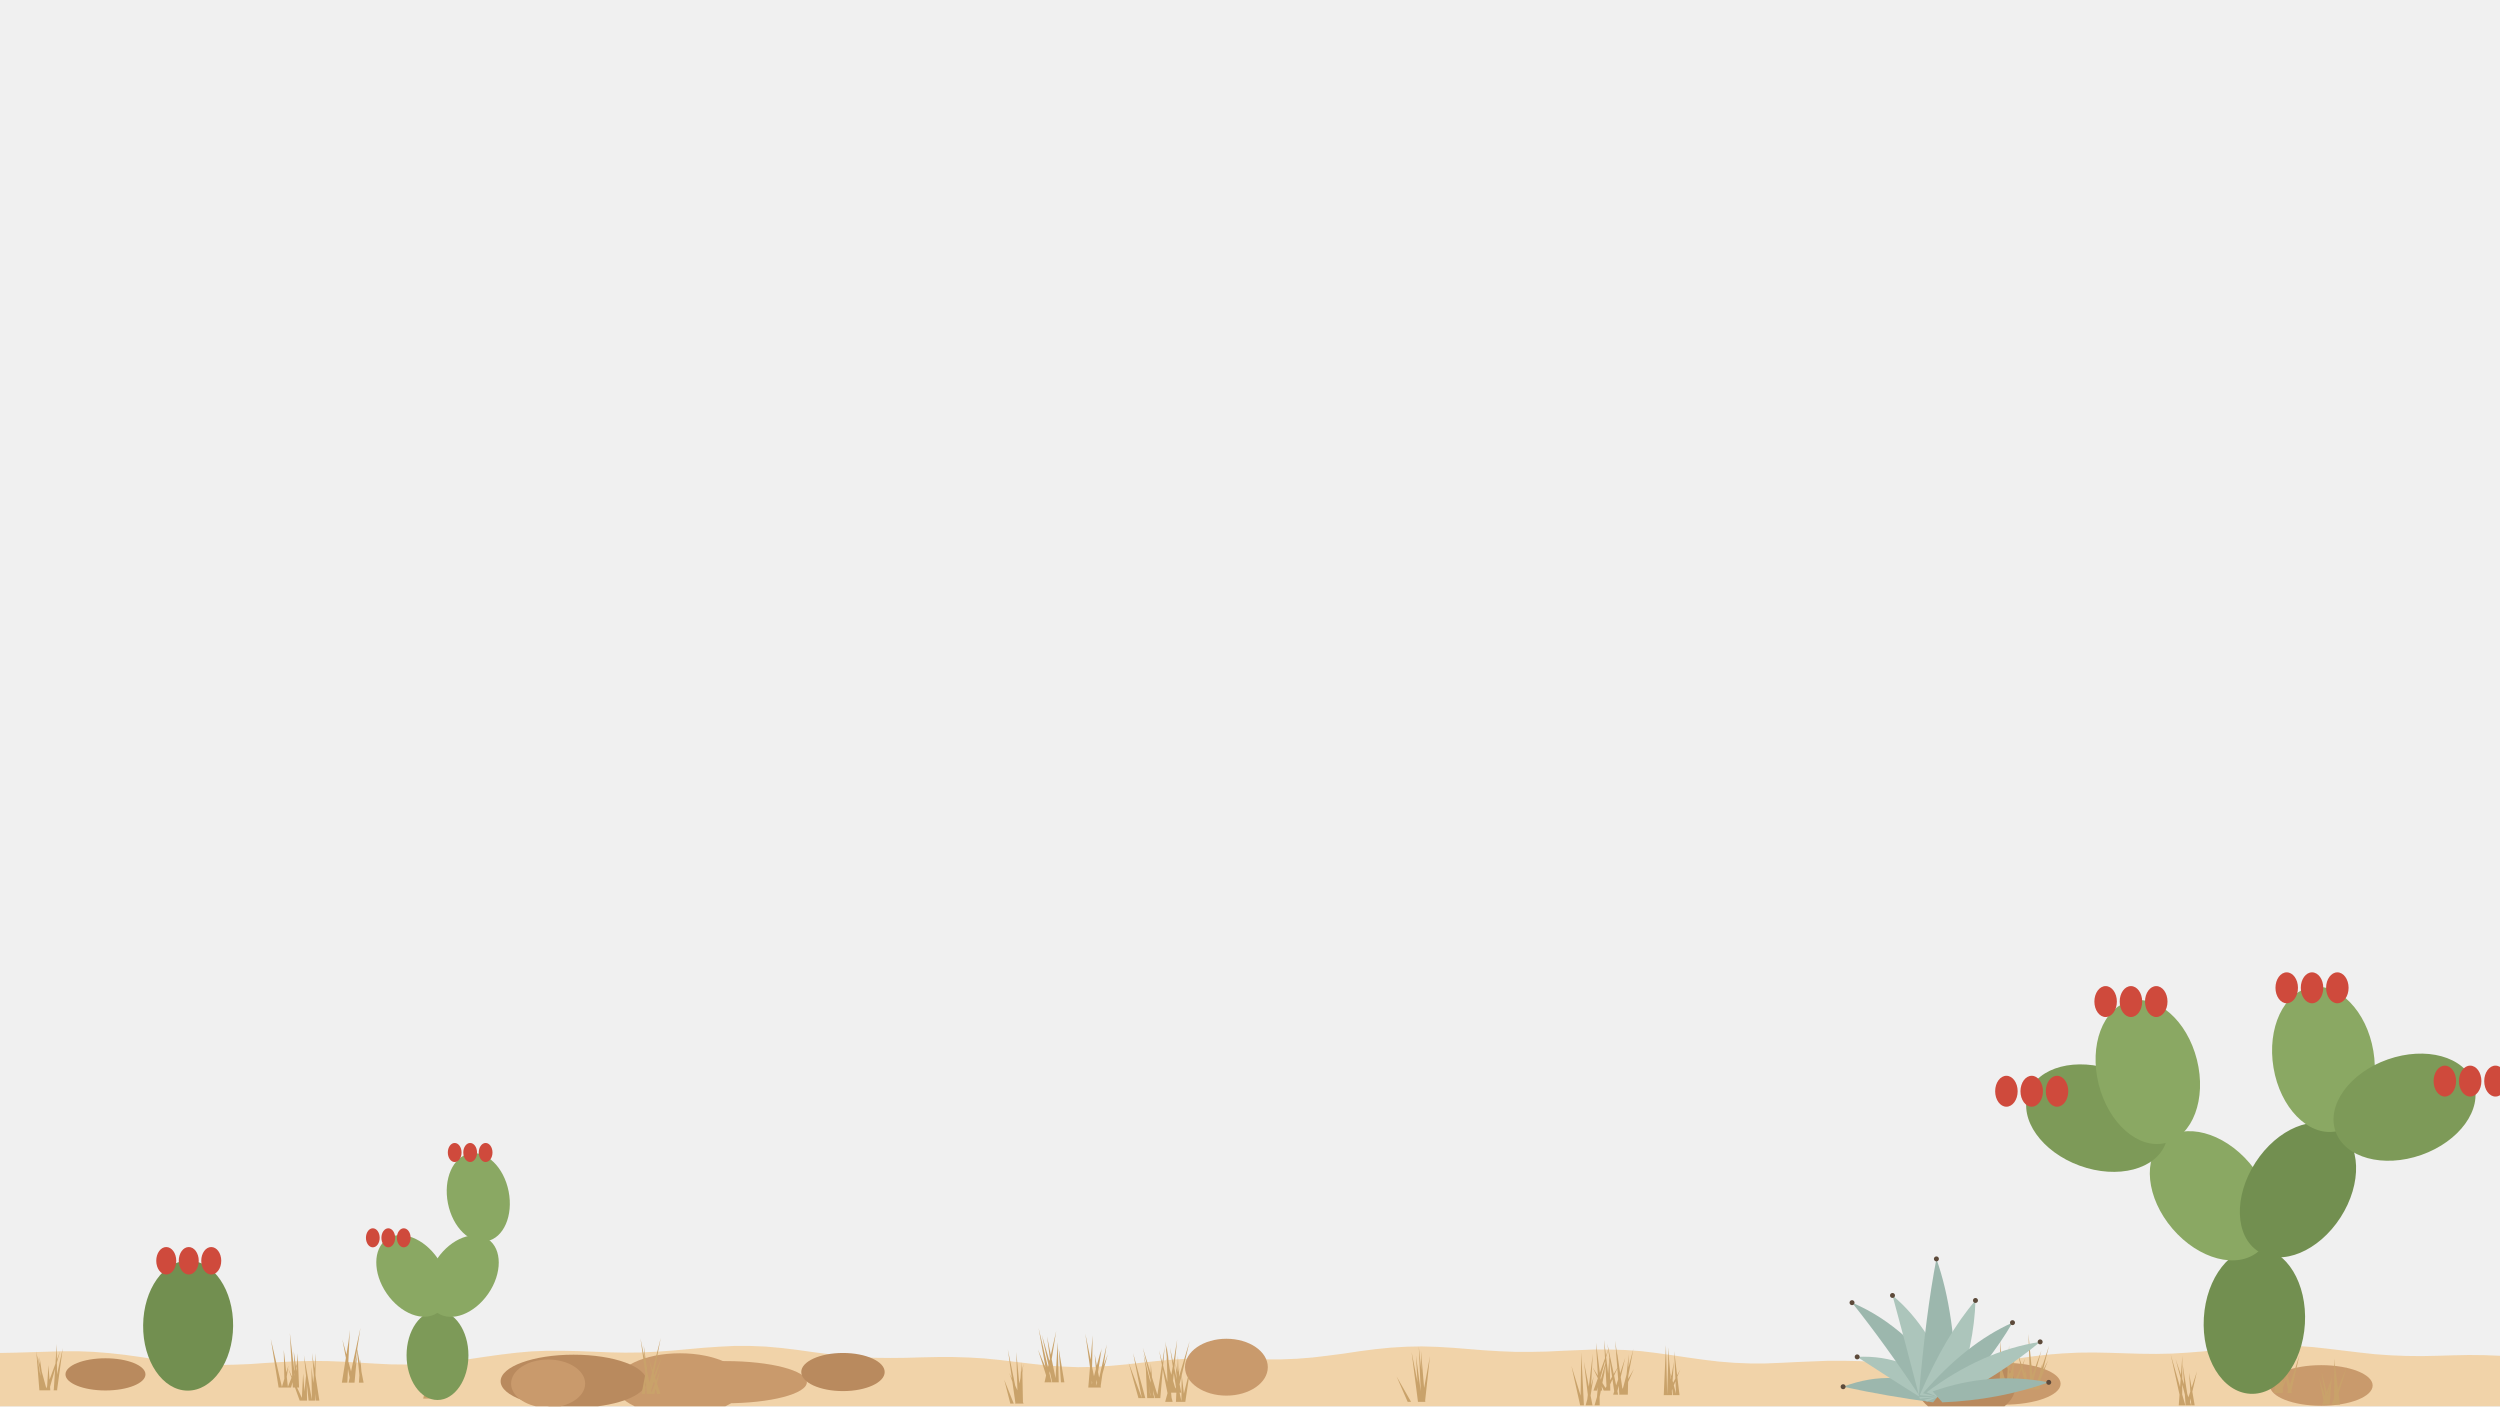
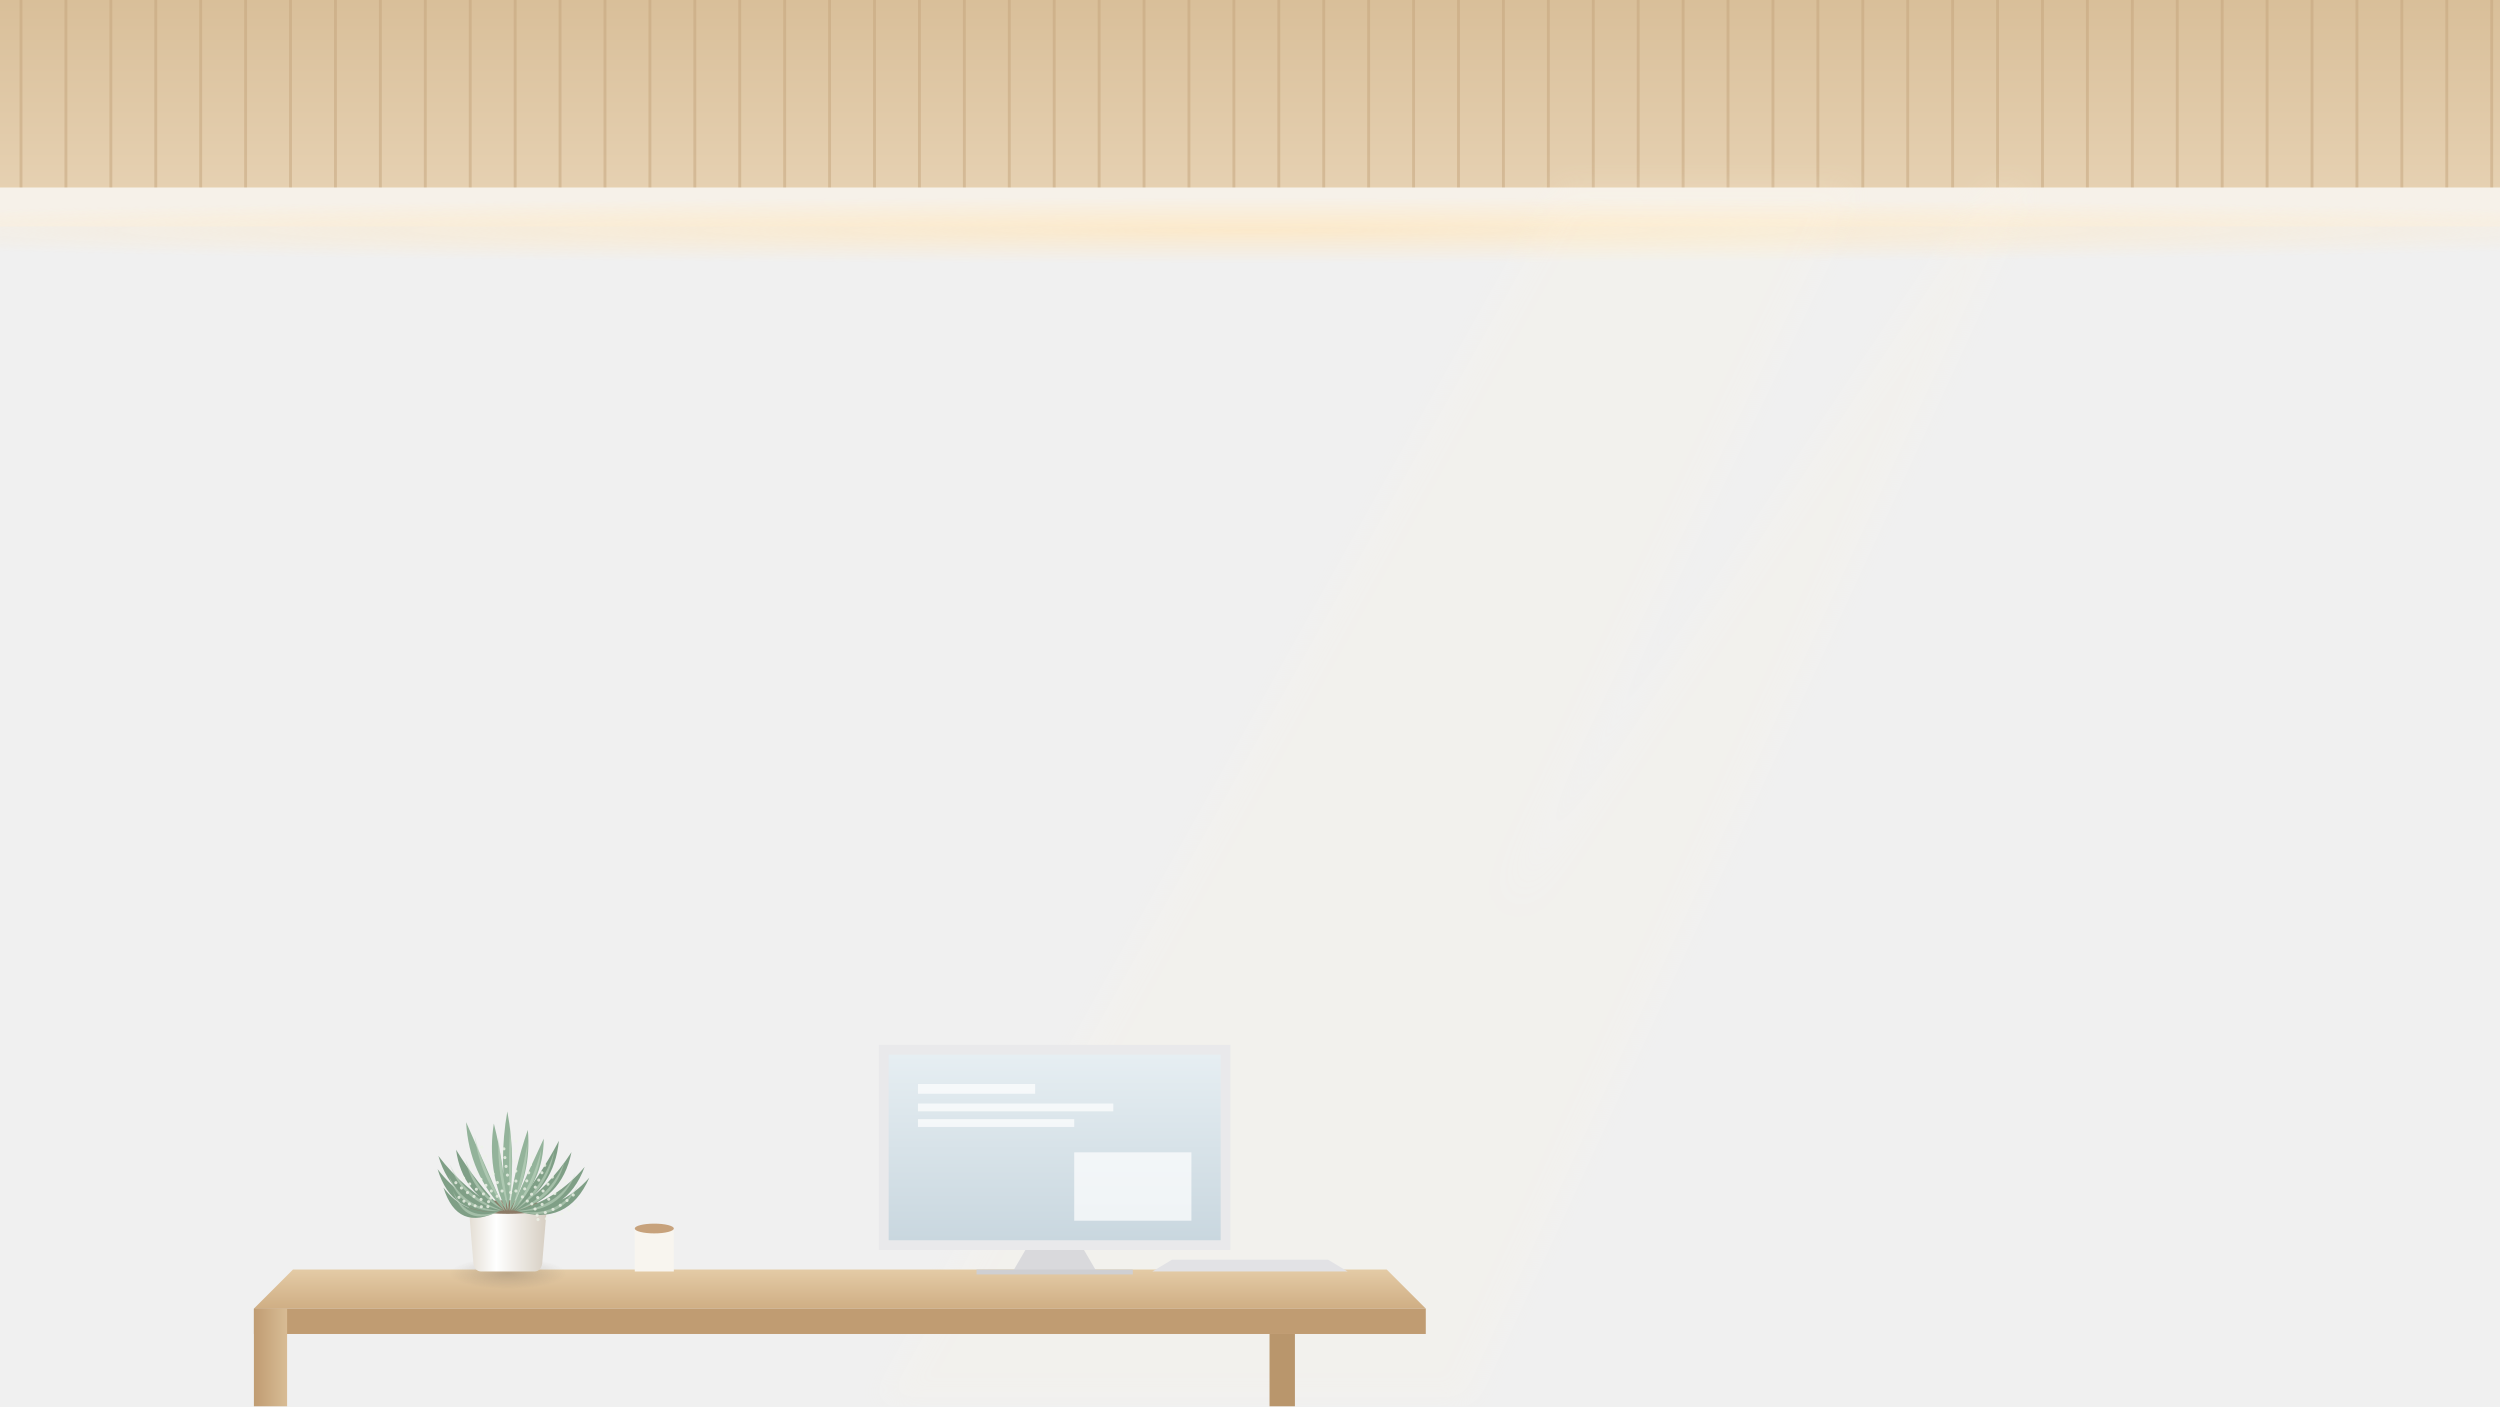
- <svg xmlns="http://www.w3.org/2000/svg" viewBox="0 0 1600 900" width="1600" height="900" preserveAspectRatio="xMidYMax slice">
-   <defs />
+ <svg xmlns="http://www.w3.org/2000/svg" viewBox="0 0 2560 1440" width="2560" height="1440" preserveAspectRatio="xMidYMax slice">
+   <defs>
+     <linearGradient id="g0" x1="0" y1="-40" x2="0" y2="196" gradientUnits="userSpaceOnUse">
+       <stop offset="0" stop-color="#d6bb94" />
+       <stop offset="1" stop-color="#e6d1b2" />
+     </linearGradient>
+     <radialGradient id="g1">
+       <stop offset="0" stop-color="#ffe7bf" stop-opacity="0.75" />
+       <stop offset="1" stop-color="#ffe7bf" stop-opacity="0" />
+     </radialGradient>
+     <filter id="b2" x="-20%" y="-20%" width="140%" height="140%">
+       <feGaussianBlur stdDeviation="14" />
+     </filter>
+     <radialGradient id="g3">
+       <stop offset="0" stop-color="#6d5c48" stop-opacity="0.3" />
+       <stop offset="1" stop-color="#6d5c48" stop-opacity="0" />
+     </radialGradient>
+     <linearGradient id="g4" x1="0" y1="1300" x2="0" y2="1340" gradientUnits="userSpaceOnUse">
+       <stop offset="0" stop-color="#e4cba6" />
+       <stop offset="1" stop-color="#cfae84" />
+     </linearGradient>
+     <linearGradient id="g5" x1="260" y1="0" x2="294" y2="0" gradientUnits="userSpaceOnUse">
+       <stop offset="0" stop-color="#c09c72" />
+       <stop offset="1" stop-color="#d8bc95" />
+     </linearGradient>
+     <linearGradient id="g6" x1="0" y1="1080" x2="0" y2="1270" gradientUnits="userSpaceOnUse">
+       <stop offset="0" stop-color="#e6eef2" />
+       <stop offset="1" stop-color="#c9d7df" />
+     </linearGradient>
+     <radialGradient id="g7">
+       <stop offset="0" stop-color="#7d6f5f" stop-opacity="0.35" />
+       <stop offset="1" stop-color="#7d6f5f" stop-opacity="0" />
+     </radialGradient>
+     <linearGradient id="g8" x1="480" y1="0" x2="560" y2="0" gradientUnits="userSpaceOnUse">
+       <stop offset="0" stop-color="#e3ddd3" />
+       <stop offset="0.35" stop-color="#ffffff" />
+       <stop offset="1" stop-color="#d6cec2" />
+     </linearGradient>
+   </defs>
  <style>@media (prefers-reduced-motion:reduce){*{animation:none!important}}</style>
-   <path d="M-60,920L-60,861.7L-50,862.5L-40,863.4L-30,864.4L-20,865.2L-10,865.7L0,865.9L10,865.7L20,865.4L30,865.1L40,864.8L50,864.8L60,865.2L70,866L80,867.1L90,868.5L100,870L110,871.4L120,872.6L130,873.3L140,873.6L150,873.4L160,873L170,872.3L180,871.7L190,871.2L200,871L210,871.1L220,871.5L230,872.1L240,872.7L250,873.2L260,873.3L270,873.1L280,872.4L290,871.3L300,869.9L310,868.4L320,867L330,865.8L340,864.9L350,864.5L360,864.5L370,864.7L380,865.1L390,865.5L400,865.7L410,865.6L420,865.1L430,864.4L440,863.5L450,862.6L460,861.9L470,861.4L480,861.4L490,861.8L500,862.7L510,863.9L520,865.3L530,866.6L540,867.8L550,868.6L560,869L570,869.1L580,869L590,868.7L600,868.5L610,868.5L620,868.8L630,869.4L640,870.4L650,871.6L660,872.8L670,873.9L680,874.6L690,875L700,874.8L710,874.2L720,873.3L730,872.2L740,871.1L750,870.2L760,869.6L770,869.3L780,869.3L790,869.5L800,869.8L810,870L820,870L830,869.6L840,868.8L850,867.6L860,866.3L870,864.8L880,863.5L890,862.5L900,861.9L910,861.7L920,862L930,862.6L940,863.4L950,864.2L960,864.8L970,865.2L980,865.2L990,865L1000,864.5L1010,864.1L1020,863.7L1030,863.7L1040,864L1050,864.7L1060,865.9L1070,867.3L1080,868.8L1090,870.2L1100,871.4L1110,872.2L1120,872.6L1130,872.6L1140,872.2L1150,871.7L1160,871.3L1170,870.9L1180,870.9L1190,871.1L1200,871.7L1210,872.4L1220,873.2L1230,873.8L1240,874.1L1250,874L1260,873.4L1270,872.4L1280,871.1L1290,869.6L1300,868.2L1310,867L1320,866.2L1330,865.7L1340,865.6L1350,865.8L1360,866.1L1370,866.4L1380,866.5L1390,866.3L1400,865.7L1410,864.9L1420,863.8L1430,862.8L1440,861.8L1450,861.2L1460,861.1L1470,861.4L1480,862.1L1490,863.2L1500,864.4L1510,865.6L1520,866.7L1530,867.4L1540,867.8L1550,867.9L1560,867.7L1570,867.4L1580,867.2L1590,867.3L1600,867.7L1610,868.4L1620,869.5L1630,870.8L1640,872.1L1650,873.3L1660,874.2L1660,920Z" fill="#f1d3a9" />
-   <ellipse cx="67.5" cy="879.6" rx="25.6" ry="10.3" fill="#b98a5e" />
-   <ellipse cx="1282.4" cy="885.6" rx="36.4" ry="13.4" fill="#c99a6c" />
-   <ellipse cx="1258.4" cy="887" rx="31.5" ry="20.7" fill="#b98a5e" />
-   <ellipse cx="1485.6" cy="886.7" rx="32.9" ry="13" fill="#c99a6c" />
-   <ellipse cx="435.2" cy="885.9" rx="41.4" ry="19.8" fill="#c99a6c" />
-   <ellipse cx="464.5" cy="884.6" rx="51.9" ry="13.5" fill="#c99a6c" />
-   <ellipse cx="367.1" cy="884" rx="46.7" ry="17" fill="#b98a5e" />
-   <ellipse cx="784.9" cy="875" rx="26.5" ry="18.2" fill="#c99a6c" />
-   <ellipse cx="539.5" cy="878.1" rx="26.7" ry="12.2" fill="#b98a5e" />
-   <ellipse cx="350.8" cy="885.5" rx="23.7" ry="15.4" fill="#c99a6c" />
-   <path d="M699,888Q702,875.5 705.1,862.9Q703.1,875.5 701.2,888ZM698.2,888Q701.4,876.3 704.5,864.5Q702.5,876.3 700.4,888ZM696.5,888Q697.9,871.3 699.3,854.6Q699,871.3 698.7,888ZM702.4,888Q701.5,877.4 700.6,866.7Q702.6,877.4 704.6,888ZM701,888Q705,877.4 709,866.7Q706.1,877.4 703.2,888ZM699.4,888Q697,870.8 694.6,853.5Q698.1,870.8 701.6,888ZM702.1,888Q705.2,874.2 708.3,860.4Q706.3,874.2 704.3,888ZM1455.3,891.5Q1458.6,876.4 1462,861.2Q1459.7,876.4 1457.5,891.5ZM1457.5,891.5Q1461.5,884.4 1465.4,877.3Q1462.6,884.4 1459.7,891.5ZM1458.8,891.5Q1460,873.6 1461.2,855.7Q1461.1,873.6 1461,891.5ZM1456.8,891.5Q1461.5,875.2 1466.1,858.9Q1462.6,875.2 1459,891.5ZM1456.8,891.5Q1453,878.6 1449.3,865.7Q1454.1,878.6 1459,891.5ZM1464.6,891.5Q1461.6,874.3 1458.7,857.2Q1462.7,874.3 1466.8,891.5ZM1463.9,891.5Q1467.8,879.4 1471.7,867.2Q1468.9,879.4 1466.1,891.5ZM1488.8,898.9Q1490.6,889.5 1492.4,880.2Q1491.7,889.5 1491,898.9ZM1489,898.9Q1487.4,888.5 1485.8,878.1Q1488.5,888.5 1491.2,898.9ZM1493.8,898.9Q1493.9,884.7 1494,870.5Q1495,884.7 1496,898.9ZM1487.5,898.9Q1485.9,890.4 1484.2,881.8Q1487,890.4 1489.7,898.9ZM1486.2,898.9Q1489,891 1491.8,883.2Q1490.1,891 1488.4,898.9ZM1492.2,898.9Q1497.1,886.7 1502.1,874.5Q1498.2,886.7 1494.4,898.9ZM1495.4,898.9Q1494.6,884.2 1493.8,869.4Q1495.7,884.2 1497.6,898.9ZM652.5,898.3Q653.4,887.8 654.3,877.4Q654.5,887.8 654.7,898.3ZM649.9,898.3Q647.5,881 645,863.6Q648.6,881 652.1,898.3ZM651.4,898.3Q650.9,881.7 650.4,865.2Q652,881.7 653.6,898.3ZM652,898.3Q652.9,885 653.8,871.7Q654,885 654.2,898.3ZM652.9,898.3Q649.4,888.4 645.9,878.6Q650.5,888.4 655.1,898.3ZM646.6,898.3Q644.7,890.6 642.7,883Q645.8,890.6 648.8,898.3ZM649.7,898.3Q652.3,885.6 655,872.9Q653.4,885.6 651.9,898.3ZM1281.9,888.6Q1285.7,880.3 1289.5,872Q1286.8,880.3 1284.1,888.6ZM1279.8,888.6Q1280,873.2 1280.2,857.7Q1281.1,873.2 1282,888.6ZM1285,888.6Q1287.3,878 1289.5,867.5Q1288.4,878 1287.2,888.6ZM1286.2,888.6Q1287.5,881.1 1288.7,873.6Q1288.6,881.1 1288.4,888.6ZM1284.2,888.6Q1285,874.9 1285.8,861.1Q1286.1,874.9 1286.4,888.6ZM1287.1,888.6Q1291.7,879 1296.2,869.3Q1292.8,879 1289.3,888.6ZM1282.8,888.6Q1280.4,877.2 1278,865.8Q1281.5,877.2 1285,888.6ZM910,897.2Q909.7,880.8 909.4,864.3Q910.8,880.8 912.2,897.2ZM907.5,897.2Q905.5,881.2 903.4,865.2Q906.6,881.2 909.7,897.2ZM900.9,897.2Q897.3,889 893.8,880.9Q898.4,889 903.1,897.2ZM909.6,897.2Q908.8,879.4 908,861.6Q909.9,879.4 911.8,897.2ZM908,897.2Q907.1,882.3 906.2,867.5Q908.2,882.3 910.2,897.2ZM909.8,897.2Q912.5,882.5 915.2,867.8Q913.6,882.5 912,897.2ZM909.3,897.2Q909.7,887.2 910,877.2Q910.8,887.2 911.5,897.2ZM26.3,889.8Q25.8,879.1 25.3,868.4Q26.9,879.1 28.5,889.8ZM25.2,889.8Q24.2,877.3 23.2,864.7Q25.3,877.3 27.4,889.8ZM29.2,889.8Q33.9,877.1 38.6,864.3Q35,877.1 31.4,889.8ZM27.8,889.8Q25.8,878.7 23.9,867.5Q26.9,878.7 30,889.8ZM34.3,889.8Q37.2,876.3 40.2,862.7Q38.3,876.3 36.5,889.8ZM34.4,889.8Q35.3,875 36.3,860.2Q36.4,875 36.6,889.8ZM30,889.8Q30.5,881.8 31,873.7Q31.6,881.8 32.2,889.8ZM194.3,896.4Q195.3,886.7 196.2,877Q196.4,886.7 196.5,896.4ZM191.8,896.4Q188.1,885.9 184.3,875.5Q189.2,885.9 194,896.4ZM193.1,896.4Q193.6,887.7 194,879Q194.7,887.7 195.3,896.4ZM199.6,896.4Q199.5,885.6 199.3,874.8Q200.6,885.6 201.8,896.4ZM197.5,896.4Q196,881.9 194.5,867.3Q197.1,881.9 199.7,896.4ZM202.2,896.4Q200.9,881.1 199.7,865.9Q202,881.1 204.4,896.4ZM199.6,896.4Q200.8,881.3 202,866.1Q201.9,881.3 201.8,896.4ZM1014.8,899.4Q1017.4,890.2 1019.9,881Q1018.5,890.2 1017,899.4ZM1020.5,899.4Q1023.9,888 1027.2,876.6Q1025,888 1022.7,899.4ZM1011.3,899.4Q1008.5,886.8 1005.7,874.1Q1009.6,886.8 1013.5,899.4ZM1021.6,899.4Q1022.6,887.9 1023.6,876.5Q1023.7,887.9 1023.8,899.4ZM1015.4,899.4Q1017.4,882.9 1019.4,866.4Q1018.5,882.9 1017.6,899.4ZM1011.5,899.4Q1011.8,882.5 1012,865.5Q1012.9,882.5 1013.7,899.4ZM1017,899.4Q1015.4,885.5 1013.7,871.5Q1016.5,885.5 1019.2,899.4ZM1301.2,889.3Q1306,880 1310.8,870.6Q1307.1,880 1303.4,889.3ZM1303.1,889.3Q1305.1,880.9 1307.1,872.4Q1306.2,880.9 1305.3,889.3ZM1299.4,889.3Q1298.8,871.5 1298.2,853.7Q1299.9,871.5 1301.6,889.3ZM1296.3,889.3Q1296,882 1295.7,874.7Q1297.1,882 1298.5,889.3ZM1297.1,889.3Q1294.1,877.4 1291.1,865.4Q1295.2,877.4 1299.3,889.3ZM1302.2,889.3Q1306.8,875.2 1311.4,861.2Q1307.9,875.2 1304.4,889.3ZM1297.4,889.3Q1301.9,876.8 1306.5,864.3Q1303,876.8 1299.6,889.3ZM1070.7,892.9Q1069.9,885.9 1069.2,878.9Q1071,885.9 1072.9,892.9ZM1064.8,892.9Q1065.5,876.9 1066.2,860.9Q1066.6,876.9 1067,892.9ZM1072.7,892.9Q1072.1,878.8 1071.5,864.8Q1073.2,878.8 1074.9,892.9ZM1068,892.9Q1067.7,877.5 1067.5,862.2Q1068.8,877.5 1070.2,892.9ZM1067,892.9Q1067.4,879.7 1067.8,866.4Q1068.5,879.7 1069.2,892.9ZM1067.6,892.9Q1069.5,882.2 1071.3,871.5Q1070.6,882.2 1069.8,892.9ZM1066.5,892.9Q1071,884.7 1075.4,876.4Q1072.1,884.7 1068.7,892.9ZM1028.4,890Q1029.2,878.6 1030.1,867.2Q1030.3,878.6 1030.6,890ZM1019.8,890Q1024.7,876.3 1029.6,862.6Q1025.8,876.3 1022,890ZM1026.5,890Q1031.1,882.2 1035.8,874.3Q1032.2,882.2 1028.7,890ZM1026.4,890Q1022.9,882.5 1019.3,875.1Q1024,882.5 1028.6,890ZM1022.5,890Q1025.3,880.2 1028.1,870.3Q1026.4,880.2 1024.7,890ZM1023.2,890Q1022.3,874.6 1021.4,859.2Q1023.4,874.6 1025.4,890ZM1028.3,890Q1027.4,873.8 1026.6,857.5Q1028.5,873.8 1030.5,890ZM273.3,895.1Q274.2,887.7 275.2,880.4Q275.3,887.7 275.5,895.1ZM274.3,895.1Q275.7,880.2 277.2,865.3Q276.8,880.2 276.5,895.1ZM274.4,895.1Q279.2,885.1 283.9,875.2Q280.3,885.1 276.6,895.1ZM271.6,895.1Q273.8,886.1 276,877.1Q274.9,886.1 273.8,895.1ZM270.8,895.1Q275.2,880.1 279.5,865.1Q276.3,880.1 273,895.1ZM271,895.1Q272.6,882.7 274.2,870.4Q273.7,882.7 273.2,895.1ZM272,895.1Q273,881 274,866.9Q274.1,881 274.2,895.1ZM736.2,894.8Q736.4,883.6 736.5,872.5Q737.5,883.6 738.4,894.8ZM740.4,894.8Q742.9,878.4 745.4,862Q744,878.4 742.6,894.8ZM734.2,894.8Q733.7,883.8 733.2,872.8Q734.8,883.8 736.4,894.8ZM730.8,894.8Q728,880.4 725.2,866Q729.1,880.4 733,894.8ZM739.2,894.8Q735.3,878.7 731.4,862.6Q736.4,878.7 741.4,894.8ZM736.6,894.8Q734.3,880.9 731.9,867.1Q735.4,880.9 738.8,894.8ZM728.6,894.8Q725.4,883.4 722.3,872Q726.5,883.4 730.8,894.8ZM748.3,897.2Q745.1,880.7 741.8,864.2Q746.2,880.7 750.5,897.2ZM752.6,897.2Q753.3,882.4 753.9,867.6Q754.4,882.4 754.8,897.2ZM756.4,897.2Q759.2,886 761.9,874.8Q760.3,886 758.6,897.2ZM747.8,897.2Q747.5,880.1 747.2,863.1Q748.6,880.1 750,897.2ZM754,897.2Q751.4,879.8 748.8,862.5Q752.5,879.8 756.2,897.2ZM756.1,897.2Q756.2,888.6 756.3,880Q757.3,888.6 758.3,897.2ZM745.7,897.2Q748.3,887.8 750.8,878.4Q749.4,887.8 747.9,897.2ZM1037.6,892.6Q1041.5,877.9 1045.4,863.1Q1042.6,877.9 1039.8,892.6ZM1032.4,892.6Q1036.3,880.7 1040.2,868.8Q1037.4,880.7 1034.6,892.6ZM1036.7,892.6Q1035.8,879 1034.9,865.3Q1036.9,879 1038.9,892.6ZM1033.4,892.6Q1031,876.3 1028.7,859.9Q1032.1,876.3 1035.6,892.6ZM1036.2,892.6Q1040.9,884.4 1045.7,876.1Q1042,884.4 1038.4,892.6ZM1036.4,892.6Q1035,875.3 1033.7,858Q1036.1,875.3 1038.6,892.6ZM1039.6,892.6Q1041,879.7 1042.4,866.7Q1042.1,879.7 1041.8,892.6ZM178.3,888Q175.8,872.4 173.3,856.9Q176.9,872.4 180.5,888ZM180.3,888Q182.5,880.9 184.6,873.9Q183.6,880.9 182.5,888ZM182.1,888Q181.8,875.9 181.6,863.9Q182.9,875.9 184.3,888ZM189.1,888Q188.5,876.4 188,864.8Q189.6,876.4 191.3,888ZM187.4,888Q186.4,870.6 185.5,853.2Q187.5,870.6 189.6,888ZM189.2,888Q189.9,877 190.5,866Q191,877 191.4,888ZM184.1,888Q187.4,879.6 190.7,871.3Q188.5,879.6 186.3,888ZM1398.8,899.4Q1397.8,886.3 1396.9,873.3Q1398.9,886.3 1401,899.4ZM1396.4,899.4Q1392.8,883 1389.2,866.7Q1393.9,883 1398.6,899.4ZM1402.4,899.4Q1401.7,889 1401,878.6Q1402.8,889 1404.6,899.4ZM1400.1,899.4Q1396.3,884.6 1392.4,869.8Q1397.4,884.6 1402.3,899.4ZM1398.9,899.4Q1402.5,888.5 1406.1,877.6Q1403.6,888.5 1401.1,899.4ZM1396.3,899.4Q1393.5,885.7 1390.7,872Q1394.6,885.7 1398.5,899.4ZM1394.4,899.4Q1395.6,883.5 1396.7,867.7Q1396.7,883.5 1396.6,899.4ZM670.9,884.7Q667.6,874.2 664.3,863.7Q668.7,874.2 673.1,884.7ZM673.9,884.7Q672,870 670.1,855.3Q673.1,870 676.1,884.7ZM679,884.7Q678.3,874 677.6,863.2Q679.4,874 681.2,884.7ZM668.5,884.7Q672.2,868.2 676,851.7Q673.3,868.2 670.7,884.7ZM675.4,884.7Q676.1,871.8 676.9,858.9Q677.2,871.8 677.6,884.7ZM670.8,884.7Q667.7,867.3 664.7,850Q668.8,867.3 673,884.7ZM673.4,884.7Q670.1,869.5 666.8,854.4Q671.2,869.5 675.6,884.7ZM416.6,892.1Q419.5,884.5 422.5,876.8Q420.6,884.5 418.8,892.1ZM420.5,892.1Q417.9,880.9 415.3,869.7Q419,880.9 422.7,892.1ZM413.8,892.1Q418.8,880 423.7,867.9Q419.9,880 416,892.1ZM414.9,892.1Q412.4,874.3 409.9,856.6Q413.5,874.3 417.1,892.1ZM410.6,892.1Q412.4,882.4 414.3,872.8Q413.5,882.4 412.8,892.1ZM413.9,892.1Q412.9,876.5 412,860.9Q414,876.5 416.1,892.1ZM413.8,892.1Q418.4,874.1 422.9,856.2Q419.5,874.1 416,892.1ZM752,891.3Q753.4,883.3 754.7,875.4Q754.5,883.3 754.2,891.3ZM753.8,891.3Q753.1,881.8 752.3,872.3Q754.2,881.8 756,891.3ZM748.8,891.3Q747.3,874.9 745.8,858.5Q748.4,874.9 751,891.3ZM751.5,891.3Q756.4,874.7 761.4,858.2Q757.5,874.7 753.7,891.3ZM747.3,891.3Q747,876 746.6,860.8Q748.1,876 749.5,891.3ZM747.8,891.3Q750.6,874.3 753.4,857.3Q751.7,874.3 750,891.3ZM750.8,891.3Q748.6,879.8 746.3,868.3Q749.7,879.8 753,891.3ZM220.1,884.9Q222,868 223.9,851.1Q223.1,868 222.3,884.9ZM224.4,884.9Q221.8,871 219.1,857.2Q222.9,871 226.6,884.9ZM224.7,884.9Q226.6,875.7 228.6,866.5Q227.7,875.7 226.9,884.9ZM229.7,884.9Q230.2,877.5 230.7,870.1Q231.3,877.5 231.9,884.9ZM230.5,884.9Q229.3,873 228.1,861Q230.4,873 232.7,884.9ZM223.1,884.9Q226.9,867.4 230.7,849.8Q228,867.4 225.3,884.9ZM218.8,884.9Q221.1,870.4 223.5,855.8Q222.2,870.4 221,884.9Z" fill="#c9a26a" />
-   <ellipse cx="120.4" cy="848.4" rx="28.8" ry="41.6" transform="rotate(0.6 120.4 848.4)" fill="#728f50" />
-   <ellipse cx="106.4" cy="806.9" rx="6.4" ry="8.8" fill="#cf4a3c" />
-   <ellipse cx="120.8" cy="806.9" rx="6.4" ry="8.8" fill="#cf4a3c" />
-   <ellipse cx="135.2" cy="806.9" rx="6.4" ry="8.8" fill="#cf4a3c" />
-   <ellipse cx="280" cy="867.4" rx="19.8" ry="28.6" transform="rotate(0 280 867.4)" fill="#7d9a58" />
-   <ellipse cx="263.8" cy="816.6" rx="19.8" ry="28.6" transform="rotate(-34.4 263.8 816.6)" fill="#8aa863" />
-   <ellipse cx="296.2" cy="816.7" rx="19.8" ry="28.6" transform="rotate(34.6 296.2 816.7)" fill="#8aa863" />
-   <ellipse cx="306.1" cy="766.3" rx="19.8" ry="28.6" transform="rotate(-11.1 306.1 766.3)" fill="#8aa863" />
-   <ellipse cx="238.6" cy="792.2" rx="4.4" ry="6.1" fill="#cf4a3c" />
-   <ellipse cx="248.5" cy="792.2" rx="4.4" ry="6.1" fill="#cf4a3c" />
-   <ellipse cx="258.4" cy="792.2" rx="4.4" ry="6.1" fill="#cf4a3c" />
-   <ellipse cx="291" cy="737.6" rx="4.4" ry="6.1" fill="#cf4a3c" />
-   <ellipse cx="300.9" cy="737.6" rx="4.4" ry="6.1" fill="#cf4a3c" />
-   <ellipse cx="310.8" cy="737.6" rx="4.4" ry="6.1" fill="#cf4a3c" />
-   <ellipse cx="1442.8" cy="845.3" rx="32.4" ry="46.8" transform="rotate(3.4 1442.8 845.3)" fill="#728f50" />
-   <ellipse cx="1415" cy="765.3" rx="32.4" ry="46.8" transform="rotate(-40.5 1415 765.3)" fill="#8aa863" />
-   <ellipse cx="1342.1" cy="715.6" rx="32.4" ry="46.8" transform="rotate(-70 1342.1 715.6)" fill="#7d9a58" />
-   <ellipse cx="1374.6" cy="686.1" rx="32.4" ry="46.8" transform="rotate(-14.1 1374.6 686.1)" fill="#8aa863" />
-   <ellipse cx="1470.7" cy="761.6" rx="32.4" ry="46.8" transform="rotate(32.8 1470.7 761.6)" fill="#728f50" />
-   <ellipse cx="1487" cy="678" rx="32.4" ry="46.8" transform="rotate(-9.5 1487 678)" fill="#8aa863" />
-   <ellipse cx="1538.9" cy="708.6" rx="32.4" ry="46.8" transform="rotate(70.6 1538.9 708.6)" fill="#7d9a58" />
-   <ellipse cx="1284.1" cy="698.4" rx="7.2" ry="9.9" fill="#cf4a3c" />
-   <ellipse cx="1300.3" cy="698.4" rx="7.2" ry="9.9" fill="#cf4a3c" />
-   <ellipse cx="1316.5" cy="698.4" rx="7.2" ry="9.9" fill="#cf4a3c" />
-   <ellipse cx="1347.6" cy="641" rx="7.2" ry="9.9" fill="#cf4a3c" />
-   <ellipse cx="1363.8" cy="641" rx="7.2" ry="9.9" fill="#cf4a3c" />
-   <ellipse cx="1380" cy="641" rx="7.2" ry="9.9" fill="#cf4a3c" />
-   <ellipse cx="1463.5" cy="632.2" rx="7.2" ry="9.9" fill="#cf4a3c" />
-   <ellipse cx="1479.7" cy="632.2" rx="7.2" ry="9.9" fill="#cf4a3c" />
-   <ellipse cx="1495.9" cy="632.2" rx="7.2" ry="9.9" fill="#cf4a3c" />
-   <ellipse cx="1564.7" cy="691.9" rx="7.2" ry="9.9" fill="#cf4a3c" />
-   <ellipse cx="1580.9" cy="691.9" rx="7.2" ry="9.9" fill="#cf4a3c" />
-   <ellipse cx="1597.1" cy="691.9" rx="7.2" ry="9.9" fill="#cf4a3c" />
-   <path d="M1242.8,890.5Q1212.6,875 1179.6,887.5Q1208.1,893.7 1237.2,897.5Z" fill="#9cb7ad" />
-   <circle cx="1179.6" cy="887.5" r="1.6" fill="#5d4a3a" />
-   <path d="M1246.7,891Q1221,866.7 1188.6,868.4Q1210.3,882.6 1233.3,897Z" fill="#acc5bb" />
-   <circle cx="1188.6" cy="868.4" r="1.6" fill="#5d4a3a" />
-   <path d="M1249.7,891.9Q1222.3,849.3 1185.3,833.7Q1206.8,860.6 1230.3,896.1Z" fill="#9cb7ad" />
-   <circle cx="1185.3" cy="833.7" r="1.6" fill="#5d4a3a" />
-   <path d="M1251.3,892.8Q1236.9,850.4 1211.2,829.1Q1218.8,857 1228.7,895.2Z" fill="#acc5bb" />
-   <circle cx="1211.2" cy="829.1" r="1.6" fill="#5d4a3a" />
-   <path d="M1252,894Q1251.7,840.7 1239.3,805.7Q1232.5,840.8 1228,894Z" fill="#9cb7ad" />
-   <circle cx="1239.3" cy="805.7" r="1.6" fill="#5d4a3a" />
-   <path d="M1251.4,895.1Q1263.6,860.2 1264.3,832.3Q1245.3,854.3 1228.6,892.9Z" fill="#acc5bb" />
-   <circle cx="1264.3" cy="832.3" r="1.6" fill="#5d4a3a" />
-   <path d="M1249.3,896.3Q1273.3,871.7 1288,846.5Q1258.4,859.7 1230.7,891.7Z" fill="#9cb7ad" />
-   <circle cx="1288" cy="846.5" r="1.6" fill="#5d4a3a" />
-   <path d="M1247,896.9Q1279.9,880.1 1305.7,858.8Q1268.6,864.5 1233,891.1Z" fill="#acc5bb" />
-   <circle cx="1305.7" cy="858.8" r="1.6" fill="#5d4a3a" />
-   <path d="M1243.1,897.5Q1278.7,896.1 1311.2,884.7Q1273.7,877.5 1236.9,890.5Z" fill="#9cb7ad" />
-   <circle cx="1311.2" cy="884.7" r="1.6" fill="#5d4a3a" />
+   <path d="M-40,-40h2640v236h-2640Z" fill="url(#g0)" />
+   <path d="M20,-40h3v236h-3ZM66,-40h3v236h-3ZM112,-40h3v236h-3ZM158,-40h3v236h-3ZM204,-40h3v236h-3ZM250,-40h3v236h-3ZM296,-40h3v236h-3ZM342,-40h3v236h-3ZM388,-40h3v236h-3ZM434,-40h3v236h-3ZM480,-40h3v236h-3ZM526,-40h3v236h-3ZM572,-40h3v236h-3ZM618,-40h3v236h-3ZM664,-40h3v236h-3ZM710,-40h3v236h-3ZM756,-40h3v236h-3ZM802,-40h3v236h-3ZM848,-40h3v236h-3ZM894,-40h3v236h-3ZM940,-40h3v236h-3ZM986,-40h3v236h-3ZM1032,-40h3v236h-3ZM1078,-40h3v236h-3ZM1124,-40h3v236h-3ZM1170,-40h3v236h-3ZM1216,-40h3v236h-3ZM1262,-40h3v236h-3ZM1308,-40h3v236h-3ZM1354,-40h3v236h-3ZM1400,-40h3v236h-3ZM1446,-40h3v236h-3ZM1492,-40h3v236h-3ZM1538,-40h3v236h-3ZM1584,-40h3v236h-3ZM1630,-40h3v236h-3ZM1676,-40h3v236h-3ZM1722,-40h3v236h-3ZM1768,-40h3v236h-3ZM1814,-40h3v236h-3ZM1860,-40h3v236h-3ZM1906,-40h3v236h-3ZM1952,-40h3v236h-3ZM1998,-40h3v236h-3ZM2044,-40h3v236h-3ZM2090,-40h3v236h-3ZM2136,-40h3v236h-3ZM2182,-40h3v236h-3ZM2228,-40h3v236h-3ZM2274,-40h3v236h-3ZM2320,-40h3v236h-3ZM2366,-40h3v236h-3ZM2412,-40h3v236h-3ZM2458,-40h3v236h-3ZM2504,-40h3v236h-3ZM2550,-40h3v236h-3Z" fill="#c4a47b" opacity=".5" />
+   <path d="M-40,192h2640v40h-2640Z" fill="#f6f1e9" />
+   <ellipse cx="1280" cy="236" rx="1700" ry="34" fill="url(#g1)" />
+   <g filter="url(#b2)" opacity="0.16">
+     <path d="M2040,190L2076,190L1500,1440L1200,1440ZM1600,190L1900,190L1300,1440L900,1440Z" fill="#fff6e2" />
+   </g>
+   <ellipse cx="860" cy="1470" rx="700" ry="30" fill="url(#g3)" />
+   <path d="M300,1300L1420,1300L1460,1340L260,1340Z" fill="url(#g4)" />
+   <path d="M260,1340h1200v26h-1200Z" fill="#c09c72" />
+   <path d="M260,1340h34v160h-34Z" fill="url(#g5)" />
+   <path d="M1300,1366h26v140h-26Z" fill="#b9966c" />
+   <path d="M900,1070h360v210h-360Z" fill="#e9e9eb" />
+   <path d="M910,1080h340v190h-340Z" fill="url(#g6)" />
+   <path d="M940,1110h120v10h-120ZM940,1130h200v8h-200ZM940,1146h160v8h-160ZM1100,1180h120v70h-120Z" fill="#ffffff" opacity=".7" />
+   <path d="M1050,1280L1110,1280L1124,1304L1036,1304Z" fill="#d9d9dc" />
+   <path d="M1000,1300h160v5h-160Z" fill="#cfcfd2" />
+   <path d="M1200,1290L1360,1290L1380,1302L1180,1302Z" fill="#e2e2e5" />
+   <ellipse cx="520" cy="1304" rx="60" ry="16" fill="url(#g7)" />
+   <path d="M480,1236H560L555.2,1294Q553.6,1302 547.2,1302H492.8Q486.4,1302 484.8,1294Z" fill="url(#g8)" />
+   <path d="M480,1236a40,7 0 1,0 80,0a40,7 0 1,0 -80,0" fill="#8c7a66" />
+   <path d="M511.2,1240Q475.7,1244.8 454.1,1216.1Q468.4,1262 511.2,1240ZM512.7,1240Q472.9,1229.9 448.1,1197.2Q462.6,1245.5 512.7,1240ZM514.1,1240Q475.6,1218.7 448.9,1183.7Q463.4,1232.8 514.1,1240ZM515.6,1240Q487.8,1211.4 467,1177.3Q473.1,1222.8 515.6,1240ZM524.4,1240Q567.6,1216.9 572.3,1168.2Q552,1206.6 524.4,1240ZM525.9,1240Q575.2,1229.3 585.2,1179.8Q561.9,1216.2 525.9,1240ZM527.3,1240Q580.3,1244.7 598.7,1194.9Q570.3,1228.9 527.3,1240ZM528.8,1240Q581.4,1256.5 603.5,1205.9Q573.7,1239.5 528.8,1240Z" fill="#7f9f86" />
+   <path d="M517.1,1240Q497.4,1194.5 477.3,1149.1Q480.2,1202 517.1,1240ZM518.5,1240Q516.9,1194.6 505.7,1150.5Q498.3,1197.2 518.5,1240ZM520,1240Q529.1,1189 519.5,1138.1Q510.4,1189.1 520,1240ZM521.5,1240Q544.6,1201.6 540.5,1157Q526.3,1197.4 521.5,1240ZM522.9,1240Q556.7,1210.7 556.8,1166Q539.7,1202.9 522.9,1240Z" fill="#93b39a" />
+   <path d="M512.3,1240Q478.5,1252.6 463.8,1219.6Q476.3,1257.8 512.3,1240ZM514.2,1240Q475.7,1238.6 459.3,1203.7Q472.6,1243.3 514.2,1240ZM516,1240Q478.1,1227.8 460.5,1192.2Q474.4,1232.1 516,1240ZM517.8,1240Q488.5,1220.1 476.5,1186.7Q484.1,1223.5 517.8,1240ZM519.6,1240Q496.9,1203.9 485.9,1162.8Q491.8,1206.2 519.6,1240ZM521.3,1240Q514.1,1202.2 510.4,1163.9Q508.6,1203 521.3,1240ZM522.8,1240Q525.4,1196.7 522.4,1153.4Q519.8,1196.7 522.8,1240ZM524.2,1240Q539.5,1206.4 540.4,1169.5Q534,1205.1 524.2,1240ZM525.5,1240Q550.8,1213.5 554.3,1177.1Q545.7,1211.2 525.5,1240ZM526.7,1240Q560.9,1218.7 567.5,1179Q556.2,1215.6 526.7,1240ZM527.9,1240Q568.1,1229.3 578.3,1188.8Q564.1,1225.3 527.9,1240ZM528.8,1240Q572.9,1242.6 589.5,1201.6Q569.9,1237.8 528.8,1240ZM530,1240Q574.3,1253.1 593.5,1211Q572,1248 530,1240Z" fill="#c3d8c4" opacity=".55" />
+   <path d="M498,1235.6a1.6,1.6 0 1,0 3.2,0a1.6,1.6 0 1,0 -3.2,0M491.3,1235.7a1.6,1.6 0 1,0 3.2,0a1.6,1.6 0 1,0 -3.2,0M484.9,1234.8a1.6,1.6 0 1,0 3.2,0a1.6,1.6 0 1,0 -3.2,0M479,1232.9a1.6,1.6 0 1,0 3.2,0a1.6,1.6 0 1,0 -3.2,0M473.5,1230a1.6,1.6 0 1,0 3.2,0a1.6,1.6 0 1,0 -3.2,0M468.4,1226.1a1.6,1.6 0 1,0 3.2,0a1.6,1.6 0 1,0 -3.2,0M498.7,1230.5a1.6,1.6 0 1,0 3.2,0a1.6,1.6 0 1,0 -3.2,0M491,1228.2a1.6,1.6 0 1,0 3.2,0a1.6,1.6 0 1,0 -3.2,0M483.8,1225.1a1.6,1.6 0 1,0 3.2,0a1.6,1.6 0 1,0 -3.2,0M477.1,1221.2a1.6,1.6 0 1,0 3.2,0a1.6,1.6 0 1,0 -3.2,0M470.9,1216.5a1.6,1.6 0 1,0 3.2,0a1.6,1.6 0 1,0 -3.2,0M465.2,1211.1a1.6,1.6 0 1,0 3.2,0a1.6,1.6 0 1,0 -3.2,0M501.1,1226.8a1.6,1.6 0 1,0 3.2,0a1.6,1.6 0 1,0 -3.2,0M493.4,1222.6a1.6,1.6 0 1,0 3.2,0a1.6,1.6 0 1,0 -3.2,0M486.2,1217.8a1.6,1.6 0 1,0 3.2,0a1.6,1.6 0 1,0 -3.2,0M479.4,1212.4a1.6,1.6 0 1,0 3.2,0a1.6,1.6 0 1,0 -3.2,0M473.1,1206.5a1.6,1.6 0 1,0 3.2,0a1.6,1.6 0 1,0 -3.2,0M467.3,1200a1.6,1.6 0 1,0 3.2,0a1.6,1.6 0 1,0 -3.2,0M507.5,1225a1.6,1.6 0 1,0 3.2,0a1.6,1.6 0 1,0 -3.2,0M501.5,1219.6a1.6,1.6 0 1,0 3.2,0a1.6,1.6 0 1,0 -3.2,0M496,1213.8a1.6,1.6 0 1,0 3.2,0a1.6,1.6 0 1,0 -3.2,0M490.9,1207.7a1.6,1.6 0 1,0 3.2,0a1.6,1.6 0 1,0 -3.2,0M486.3,1201.3a1.6,1.6 0 1,0 3.2,0a1.6,1.6 0 1,0 -3.2,0M482.1,1194.5a1.6,1.6 0 1,0 3.2,0a1.6,1.6 0 1,0 -3.2,0M512.5,1219.6a1.6,1.6 0 1,0 3.2,0a1.6,1.6 0 1,0 -3.2,0M507.7,1210.9a1.6,1.6 0 1,0 3.2,0a1.6,1.6 0 1,0 -3.2,0M503.3,1202a1.6,1.6 0 1,0 3.2,0a1.6,1.6 0 1,0 -3.2,0M499.1,1193a1.6,1.6 0 1,0 3.2,0a1.6,1.6 0 1,0 -3.2,0M495.3,1183.9a1.6,1.6 0 1,0 3.2,0a1.6,1.6 0 1,0 -3.2,0M491.8,1174.6a1.6,1.6 0 1,0 3.2,0a1.6,1.6 0 1,0 -3.2,0M521.3,1221.1a1.6,1.6 0 1,0 3.2,0a1.6,1.6 0 1,0 -3.2,0M519.5,1212.2a1.6,1.6 0 1,0 3.2,0a1.6,1.6 0 1,0 -3.2,0M518,1203.3a1.6,1.6 0 1,0 3.2,0a1.6,1.6 0 1,0 -3.2,0M516.6,1194.4a1.6,1.6 0 1,0 3.2,0a1.6,1.6 0 1,0 -3.2,0M515.4,1185.4a1.6,1.6 0 1,0 3.2,0a1.6,1.6 0 1,0 -3.2,0M514.4,1176.4a1.6,1.6 0 1,0 3.2,0a1.6,1.6 0 1,0 -3.2,0M526.7,1219.6a1.6,1.6 0 1,0 3.2,0a1.6,1.6 0 1,0 -3.2,0M526.7,1209.4a1.6,1.6 0 1,0 3.2,0a1.6,1.6 0 1,0 -3.2,0M526.6,1199.2a1.6,1.6 0 1,0 3.2,0a1.6,1.6 0 1,0 -3.2,0M526.6,1189a1.6,1.6 0 1,0 3.2,0a1.6,1.6 0 1,0 -3.2,0M526.5,1178.8a1.6,1.6 0 1,0 3.2,0a1.6,1.6 0 1,0 -3.2,0M526.5,1168.6a1.6,1.6 0 1,0 3.2,0a1.6,1.6 0 1,0 -3.2,0M533.3,1225.6a1.6,1.6 0 1,0 3.2,0a1.6,1.6 0 1,0 -3.2,0M535.7,1217.4a1.6,1.6 0 1,0 3.2,0a1.6,1.6 0 1,0 -3.2,0M537.8,1209.2a1.6,1.6 0 1,0 3.2,0a1.6,1.6 0 1,0 -3.2,0M539.8,1200.9a1.6,1.6 0 1,0 3.2,0a1.6,1.6 0 1,0 -3.2,0M541.6,1192.6a1.6,1.6 0 1,0 3.2,0a1.6,1.6 0 1,0 -3.2,0M543.3,1184.2a1.6,1.6 0 1,0 3.2,0a1.6,1.6 0 1,0 -3.2,0M538.4,1229.9a1.6,1.6 0 1,0 3.2,0a1.6,1.6 0 1,0 -3.2,0M542.7,1222.9a1.6,1.6 0 1,0 3.2,0a1.6,1.6 0 1,0 -3.2,0M546.5,1215.7a1.6,1.6 0 1,0 3.2,0a1.6,1.6 0 1,0 -3.2,0M550.1,1208.4a1.6,1.6 0 1,0 3.2,0a1.6,1.6 0 1,0 -3.2,0M553.3,1200.9a1.6,1.6 0 1,0 3.2,0a1.6,1.6 0 1,0 -3.2,0M556.2,1193.3a1.6,1.6 0 1,0 3.2,0a1.6,1.6 0 1,0 -3.2,0M543,1232.8a1.6,1.6 0 1,0 3.2,0a1.6,1.6 0 1,0 -3.2,0M549,1226.3a1.6,1.6 0 1,0 3.2,0a1.6,1.6 0 1,0 -3.2,0M554.5,1219.6a1.6,1.6 0 1,0 3.2,0a1.6,1.6 0 1,0 -3.2,0M559.5,1212.6a1.6,1.6 0 1,0 3.2,0a1.6,1.6 0 1,0 -3.2,0M564,1205.3a1.6,1.6 0 1,0 3.2,0a1.6,1.6 0 1,0 -3.2,0M568.1,1197.6a1.6,1.6 0 1,0 3.2,0a1.6,1.6 0 1,0 -3.2,0M546.3,1238a1.6,1.6 0 1,0 3.2,0a1.6,1.6 0 1,0 -3.2,0M553.5,1233.3a1.6,1.6 0 1,0 3.2,0a1.6,1.6 0 1,0 -3.2,0M560.3,1228a1.6,1.6 0 1,0 3.2,0a1.6,1.6 0 1,0 -3.2,0M566.5,1222.2a1.6,1.6 0 1,0 3.2,0a1.6,1.6 0 1,0 -3.2,0M572.1,1216a1.6,1.6 0 1,0 3.2,0a1.6,1.6 0 1,0 -3.2,0M577.3,1209.2a1.6,1.6 0 1,0 3.2,0a1.6,1.6 0 1,0 -3.2,0M548.4,1244.3a1.6,1.6 0 1,0 3.2,0a1.6,1.6 0 1,0 -3.2,0M556.8,1241.7a1.6,1.6 0 1,0 3.2,0a1.6,1.6 0 1,0 -3.2,0M564.7,1238.4a1.6,1.6 0 1,0 3.2,0a1.6,1.6 0 1,0 -3.2,0M572.1,1234.2a1.6,1.6 0 1,0 3.2,0a1.6,1.6 0 1,0 -3.2,0M579,1229.3a1.6,1.6 0 1,0 3.2,0a1.6,1.6 0 1,0 -3.2,0M585.4,1223.7a1.6,1.6 0 1,0 3.2,0a1.6,1.6 0 1,0 -3.2,0M549.3,1248.8a1.6,1.6 0 1,0 3.2,0a1.6,1.6 0 1,0 -3.2,0M557.9,1247.9a1.6,1.6 0 1,0 3.2,0a1.6,1.6 0 1,0 -3.2,0M566.1,1246a1.6,1.6 0 1,0 3.2,0a1.6,1.6 0 1,0 -3.2,0M573.8,1243.1a1.6,1.6 0 1,0 3.2,0a1.6,1.6 0 1,0 -3.2,0M581,1239.2a1.6,1.6 0 1,0 3.2,0a1.6,1.6 0 1,0 -3.2,0M587.8,1234.3a1.6,1.6 0 1,0 3.2,0a1.6,1.6 0 1,0 -3.2,0" fill="#eef3e8" opacity=".8" />
+   <path d="M650,1302v-44h40v44Z" fill="#f8f5ef" />
+   <path d="M650,1258a20,5 0 1,0 40,0a20,5 0 1,0 -40,0" fill="#c7a27c" />
</svg>
